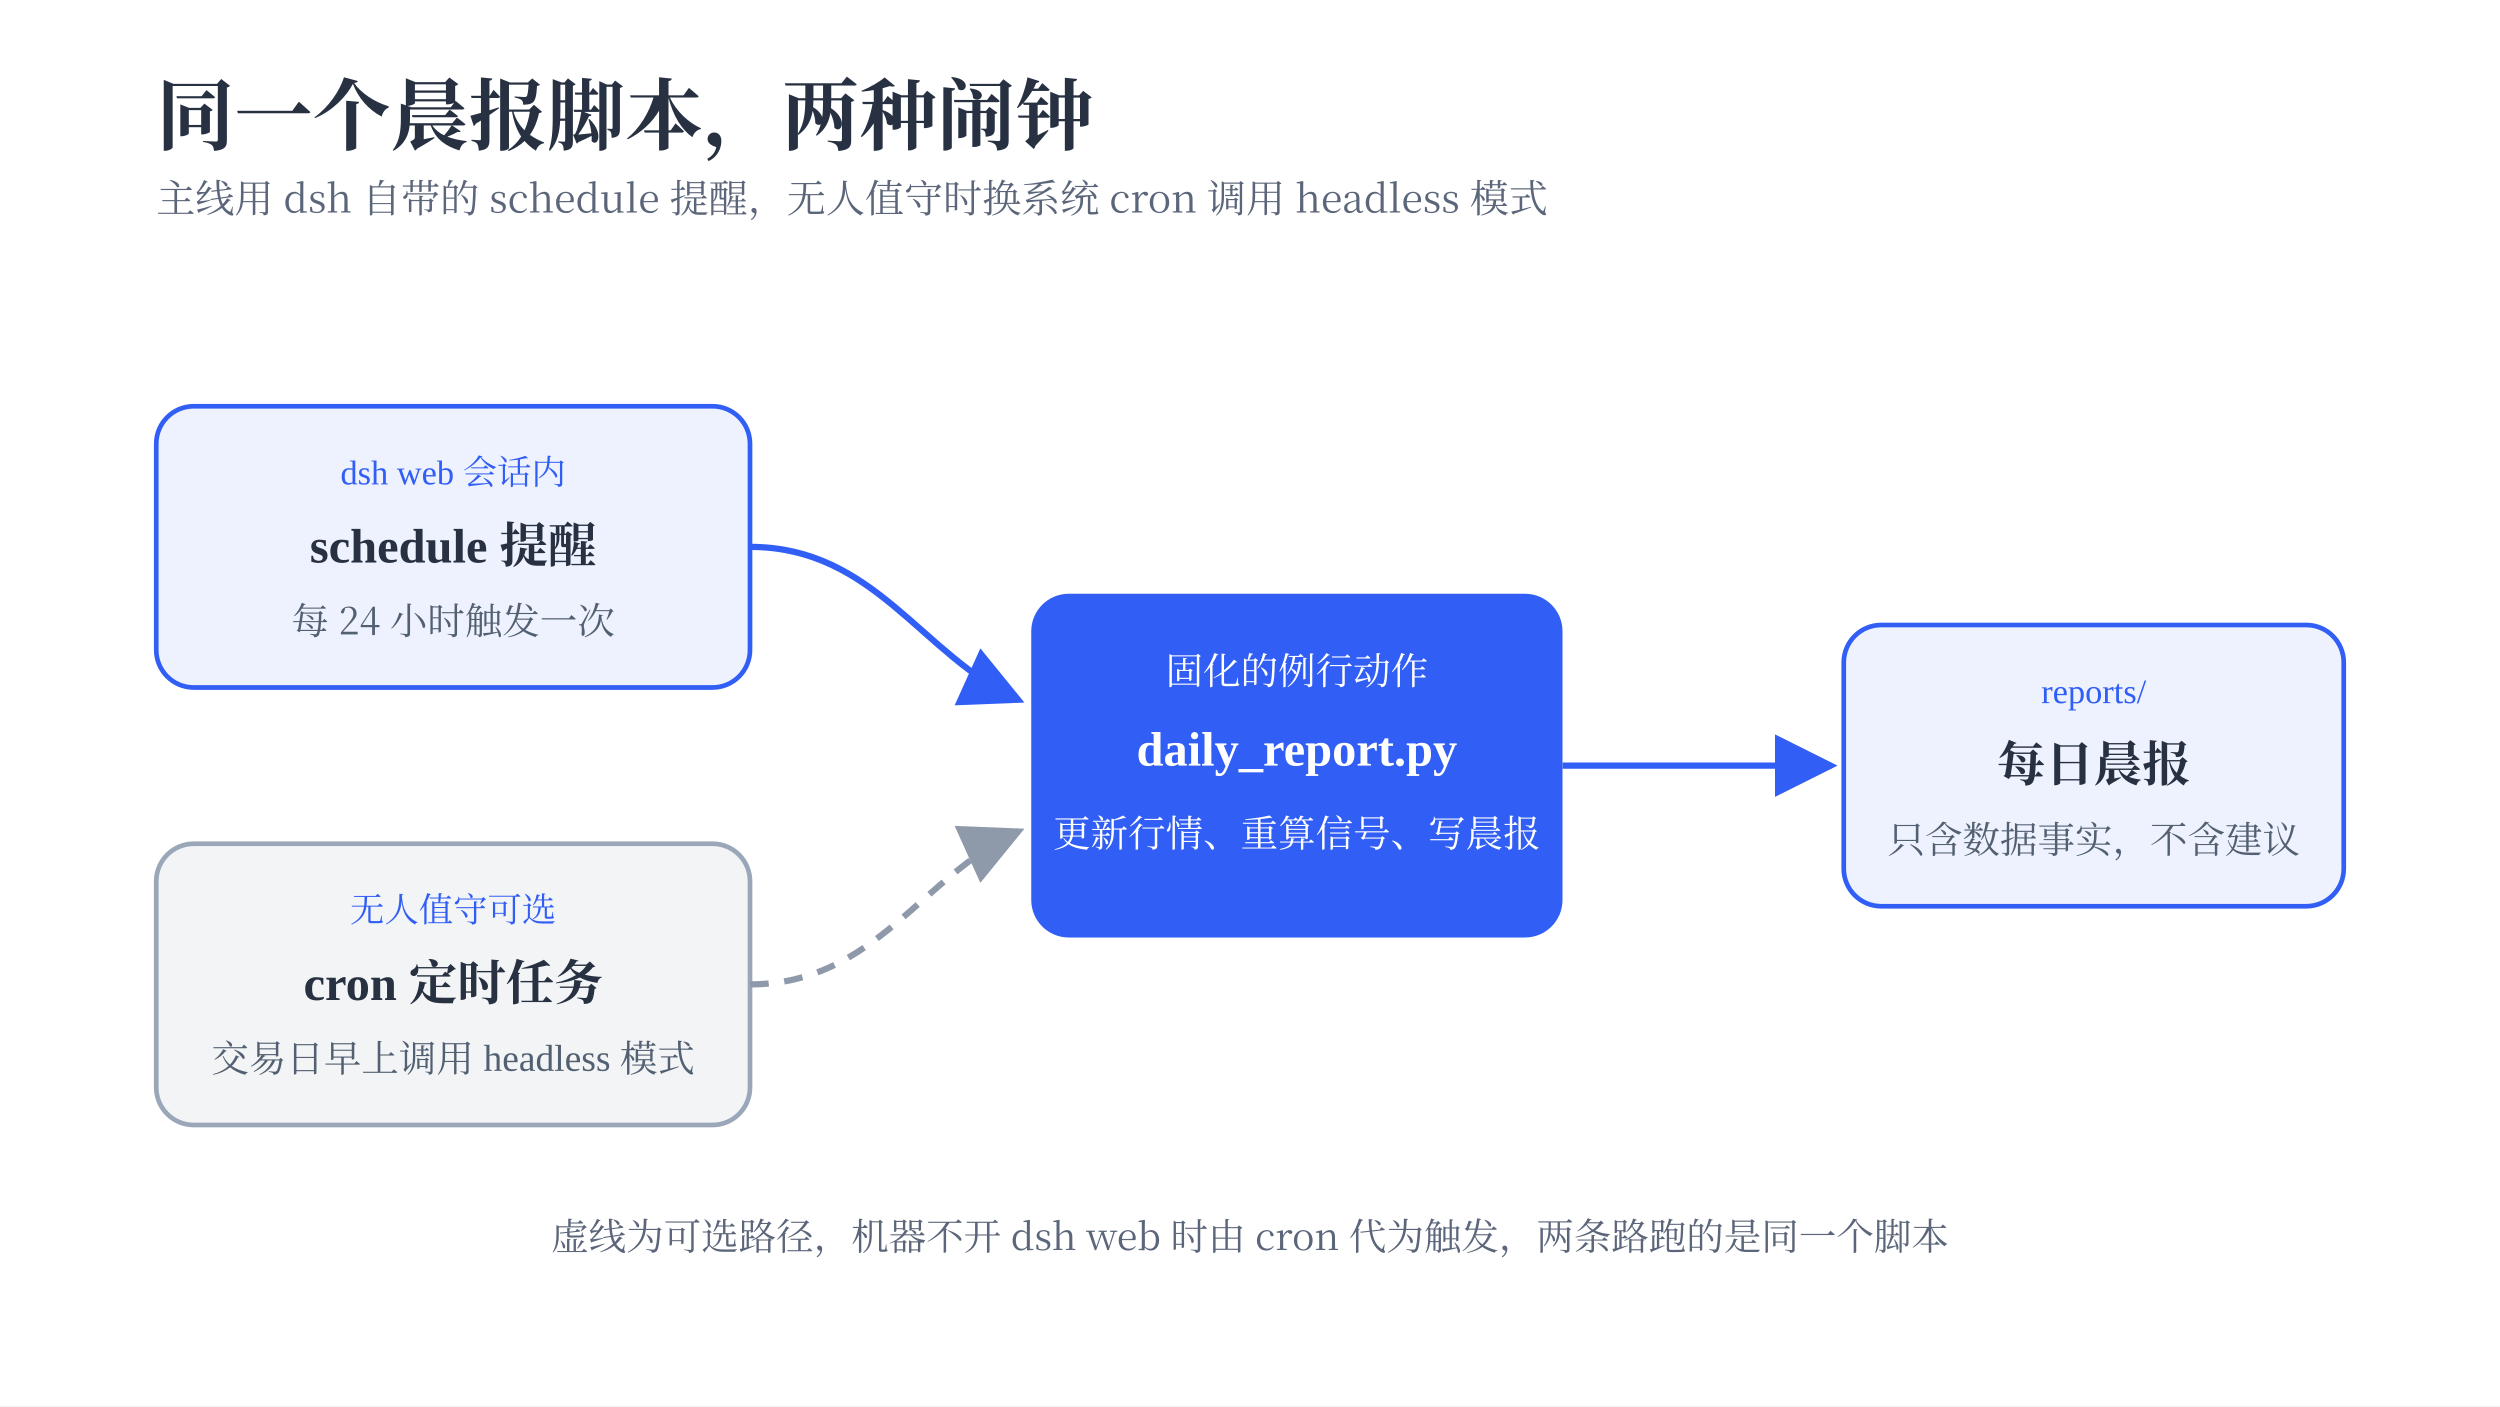
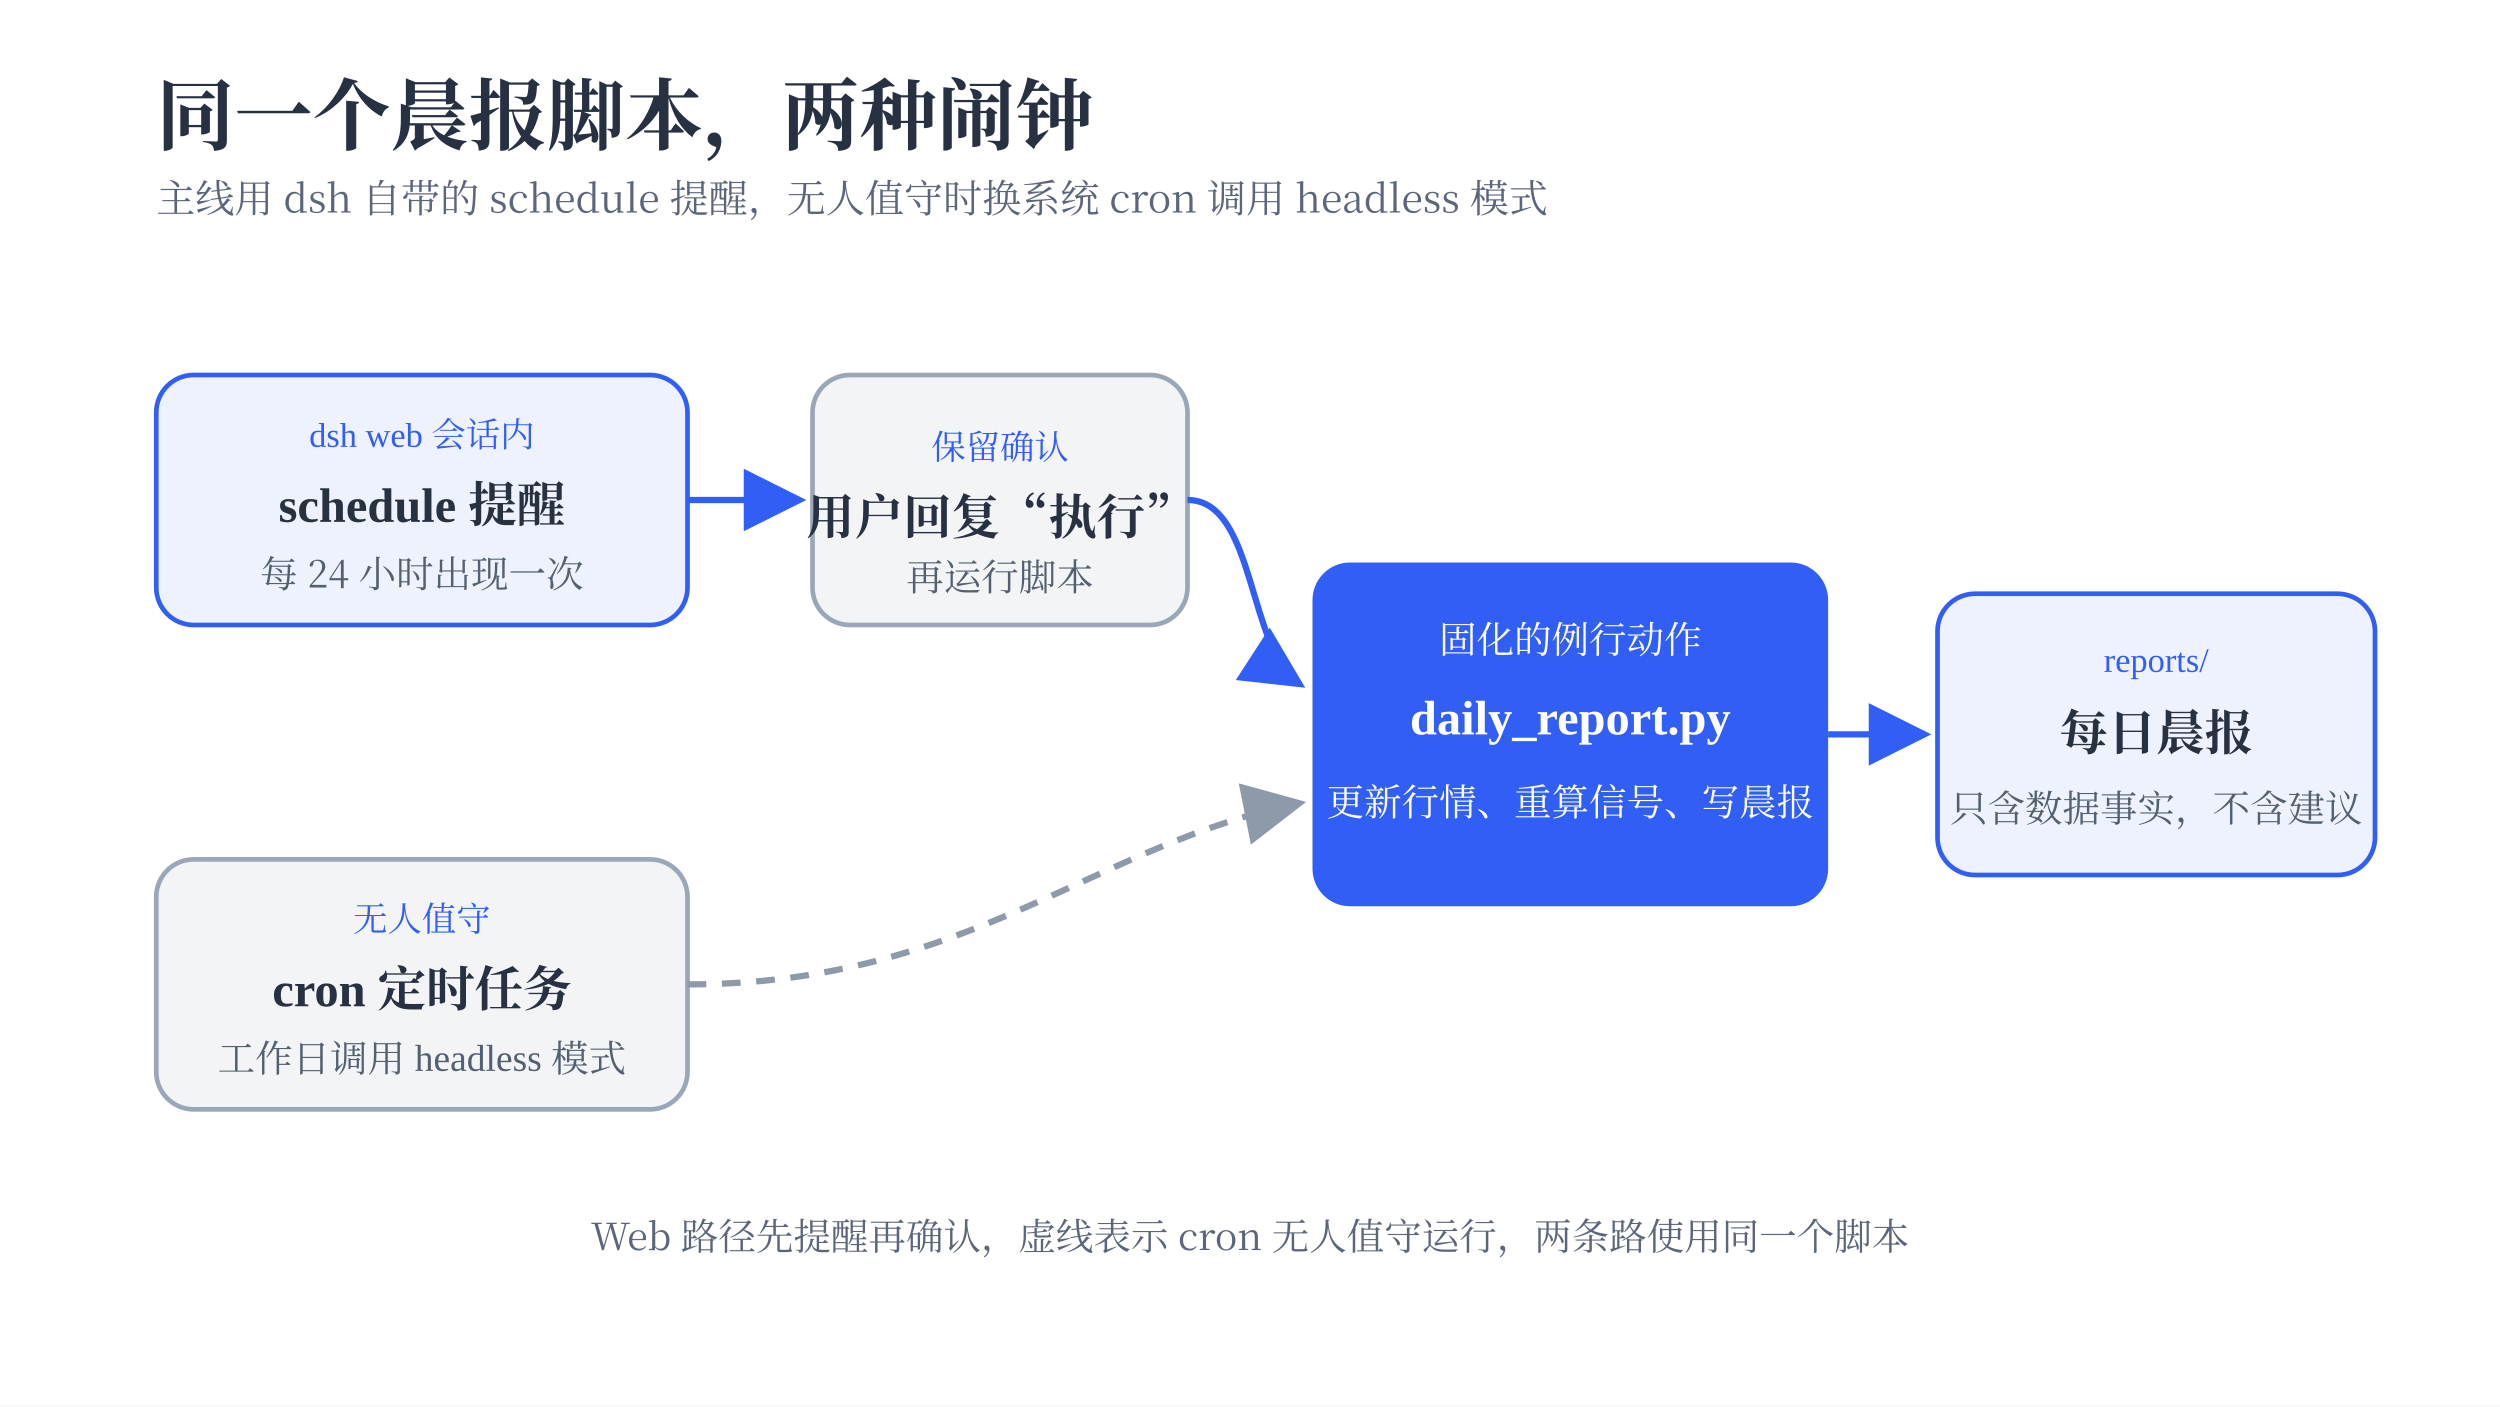
<svg xmlns="http://www.w3.org/2000/svg" viewBox="0 0 1600 900" role="img" aria-labelledby="title desc">
  <defs>
    <marker id="arrow" viewBox="0 0 10 10" refX="9" refY="5" markerWidth="10" markerHeight="10" orient="auto-start-reverse">
      <path d="M 0 0 L 10 5 L 0 10 z" fill="#315EF5" />
    </marker>
    <marker id="arrow-gray" viewBox="0 0 10 10" refX="9" refY="5" markerWidth="10" markerHeight="10" orient="auto-start-reverse">
      <path d="M 0 0 L 10 5 L 0 10 z" fill="#8E99AA" />
    </marker>
    <style>
      .zh { font-family: SimSun, "Songti SC", "Noto Serif CJK SC", serif; }
      .mixed { font-family: "Times New Roman", SimSun, "Songti SC", "Noto Serif CJK SC", serif; }
      .title { font-size: 50px; font-weight: 700; fill: #273142; }
      .subtitle { font-size: 25px; fill: #5C667A; }
      .node-title { font-size: 31px; font-weight: 700; fill: #273142; }
      .node-copy { font-size: 24px; fill: #526071; }
      .inverse-title { font-size: 31px; font-weight: 700; fill: #FFFFFF; }
      .inverse-copy { font-size: 24px; fill: #FFFFFF; }
      .tag { font-size: 22px; fill: #315EF5; }
      .note { font-size: 24px; fill: #5C667A; }
      .line { fill: none; stroke: #315EF5; stroke-width: 4; marker-end: url(#arrow); }
      .line-dashed { fill: none; stroke: #8E99AA; stroke-width: 4; stroke-dasharray: 12 10; marker-end: url(#arrow-gray); }
    </style>
  </defs>
  <rect width="1600" height="900" fill="#FFFFFF" />
  <text x="100" y="92" class="zh title">同一个晨报脚本，两种闹钟</text>
  <text x="100" y="136" class="zh subtitle">主线用 dsh 自带的 schedule 提醒，无人值守时换系统 cron 调用 headless 模式</text>
-   <rect x="100" y="260" width="380" height="180" rx="24" fill="#EEF2FF" stroke="#315EF5" stroke-width="3" />
-   <text x="290" y="310" text-anchor="middle" class="mixed tag">dsh web 会话内</text>
-   <text x="290" y="360" text-anchor="middle" class="mixed node-title">schedule 提醒</text>
-   <text x="290" y="406" text-anchor="middle" class="zh node-copy">每 24 小时触发一次</text>
-   <rect x="100" y="540" width="380" height="180" rx="24" fill="#F3F4F6" stroke="#9AA7B8" stroke-width="3" />
-   <text x="290" y="590" text-anchor="middle" class="zh tag">无人值守可选</text>
-   <text x="290" y="640" text-anchor="middle" class="mixed node-title">cron 定时任务</text>
-   <text x="290" y="686" text-anchor="middle" class="mixed node-copy">交易日早上调用 headless 模式</text>
-   <rect x="660" y="380" width="340" height="220" rx="24" fill="#315EF5" />
-   <text x="830" y="438" text-anchor="middle" class="zh inverse-copy">固化的例行动作</text>
-   <text x="830" y="490" text-anchor="middle" class="mixed inverse-title">daily_report.py</text>
-   <text x="830" y="542" text-anchor="middle" class="zh inverse-copy">更新行情、重算信号、写晨报</text>
-   <rect x="1180" y="400" width="320" height="180" rx="24" fill="#EEF2FF" stroke="#315EF5" stroke-width="3" />
-   <text x="1340" y="450" text-anchor="middle" class="mixed tag">reports/</text>
-   <text x="1340" y="500" text-anchor="middle" class="zh node-title">每日晨报</text>
-   <text x="1340" y="546" text-anchor="middle" class="zh node-copy">只含数据事实，不含建议</text>
-   <path class="line" d="M 480 350 C 560 350 590 420 652 448" />
-   <path class="line-dashed" d="M 480 630 C 560 630 590 560 652 532" />
-   <path class="line" d="M 1000 490 L 1172 490" />
-   <text x="800" y="800" text-anchor="middle" class="zh note">虚线为可选路径，机器不开 dsh web 时由 cron 代为触发，两条路跑的是同一个脚本</text>
+   <rect x="100" y="240" width="340" height="160" rx="24" fill="#EEF2FF" stroke="#315EF5" stroke-width="3" />
+   <text x="270" y="286" text-anchor="middle" class="mixed tag">dsh web 会话内</text>
+   <text x="270" y="334" text-anchor="middle" class="mixed node-title">schedule 提醒</text>
+   <text x="270" y="376" text-anchor="middle" class="zh node-copy">每 24 小时出现一次</text>
+   <rect x="520" y="240" width="240" height="160" rx="24" fill="#F3F4F6" stroke="#9AA7B8" stroke-width="3" />
+   <text x="640" y="294" text-anchor="middle" class="zh tag">保留确认</text>
+   <text x="640" y="342" text-anchor="middle" class="zh node-title">用户回复“执行”</text>
+   <text x="640" y="378" text-anchor="middle" class="zh node-copy">再运行脚本</text>
+   <rect x="100" y="550" width="340" height="160" rx="24" fill="#F3F4F6" stroke="#9AA7B8" stroke-width="3" />
+   <text x="270" y="596" text-anchor="middle" class="zh tag">无人值守</text>
+   <text x="270" y="644" text-anchor="middle" class="mixed node-title">cron 定时任务</text>
+   <text x="270" y="686" text-anchor="middle" class="mixed node-copy">工作日调用 headless 模式</text>
+   <rect x="840" y="360" width="330" height="220" rx="24" fill="#315EF5" />
+   <text x="1005" y="418" text-anchor="middle" class="zh inverse-copy">固化的例行动作</text>
+   <text x="1005" y="470" text-anchor="middle" class="mixed inverse-title">daily_report.py</text>
+   <text x="1005" y="522" text-anchor="middle" class="zh inverse-copy">更新行情、重算信号、写晨报</text>
+   <rect x="1240" y="380" width="280" height="180" rx="24" fill="#EEF2FF" stroke="#315EF5" stroke-width="3" />
+   <text x="1380" y="430" text-anchor="middle" class="mixed tag">reports/</text>
+   <text x="1380" y="480" text-anchor="middle" class="zh node-title">每日晨报</text>
+   <text x="1380" y="526" text-anchor="middle" class="zh node-copy">只含数据事实，不含建议</text>
+   <path class="line" d="M 440 320 L 512 320" />
+   <path class="line" d="M 760 320 C 804 320 798 416 832 438" />
+   <path class="line-dashed" d="M 440 630 C 620 630 700 540 832 514" />
+   <path class="line" d="M 1170 470 L 1232 470" />
+   <text x="800" y="800" text-anchor="middle" class="zh note">Web 路径先提醒再确认，虚线表示 cron 无人值守运行，两条路使用同一个脚本</text>
</svg>
